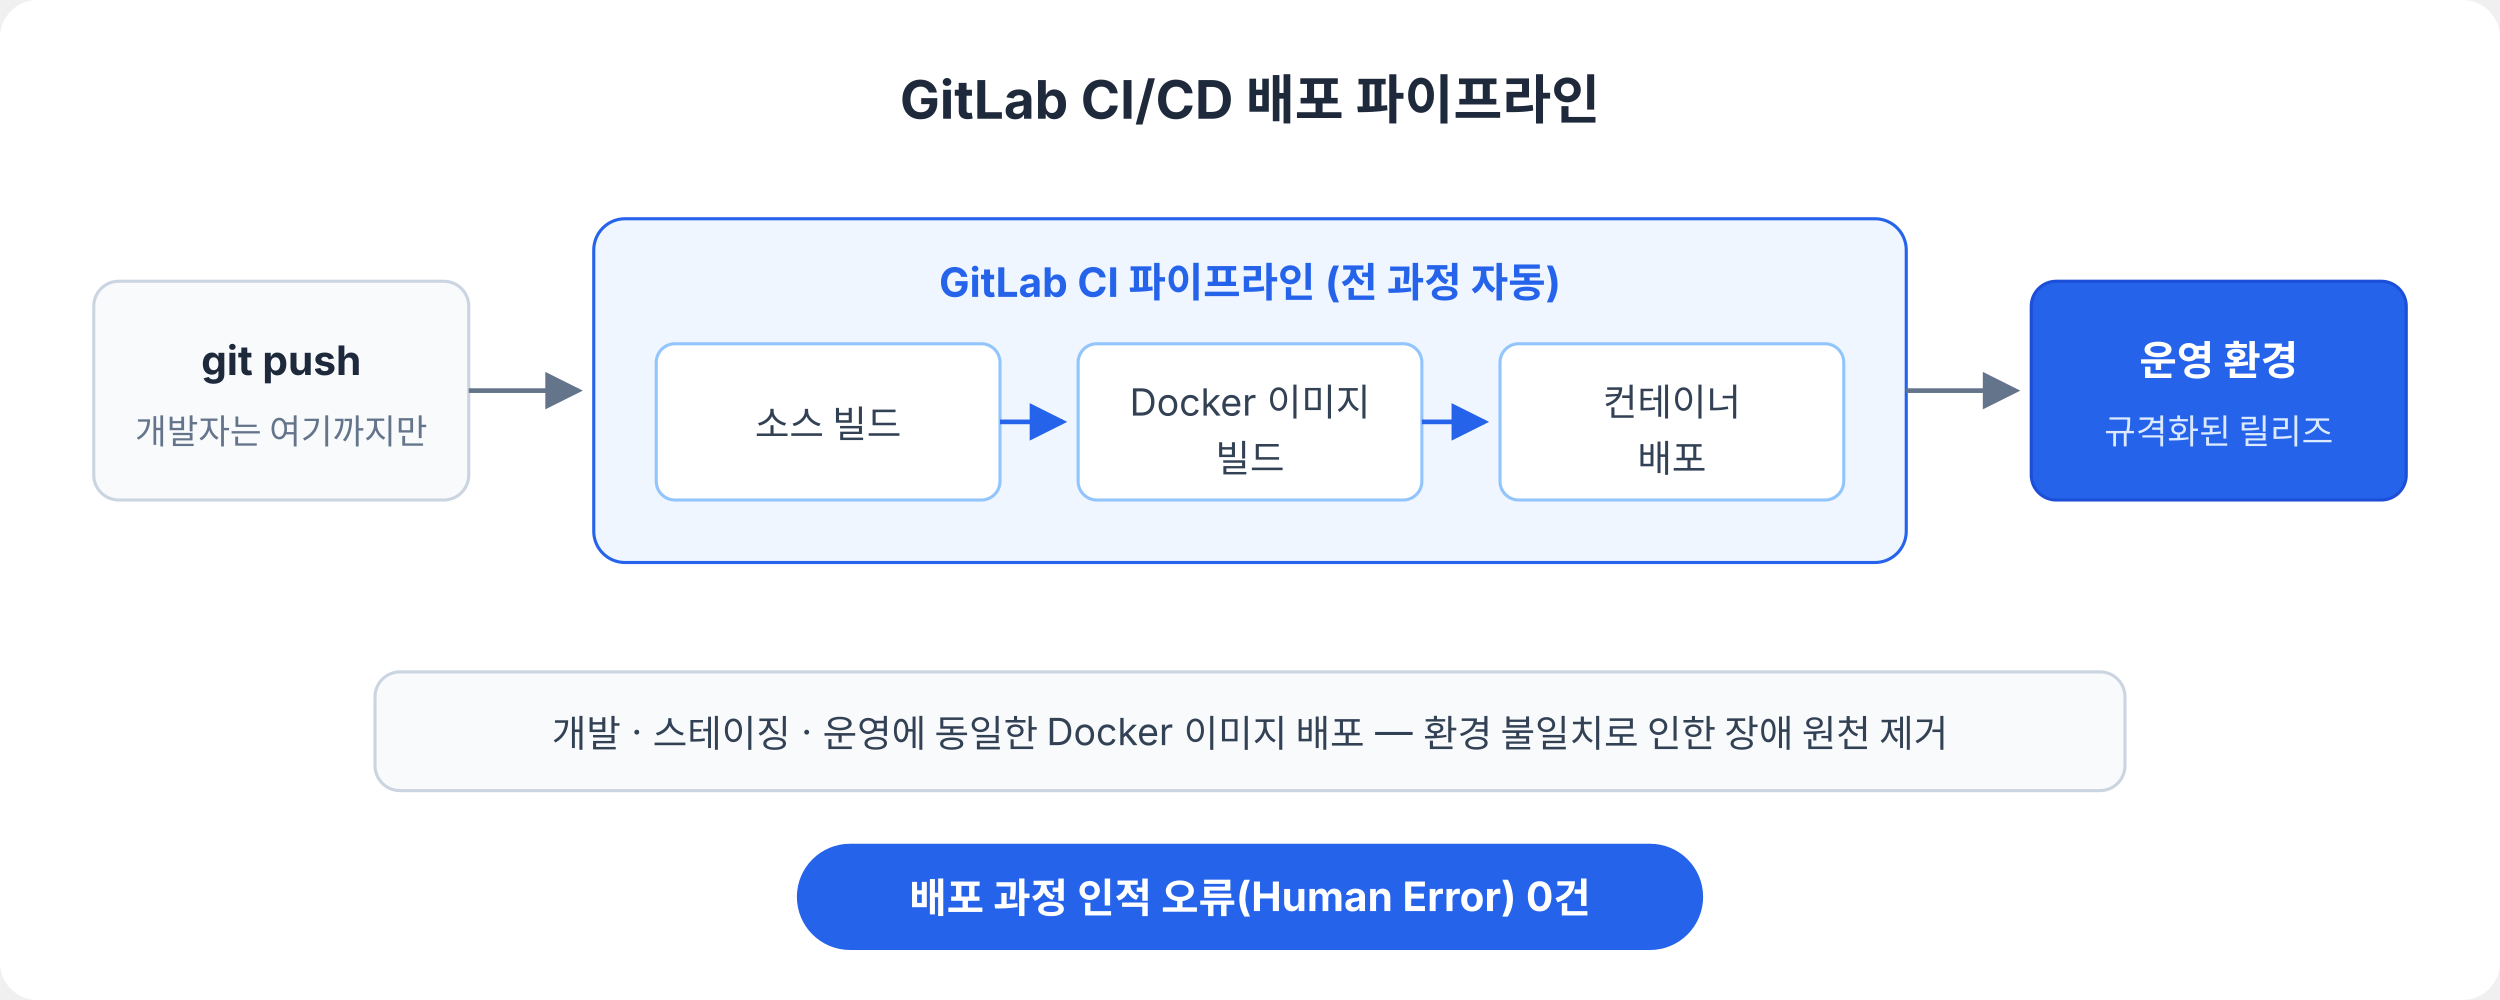
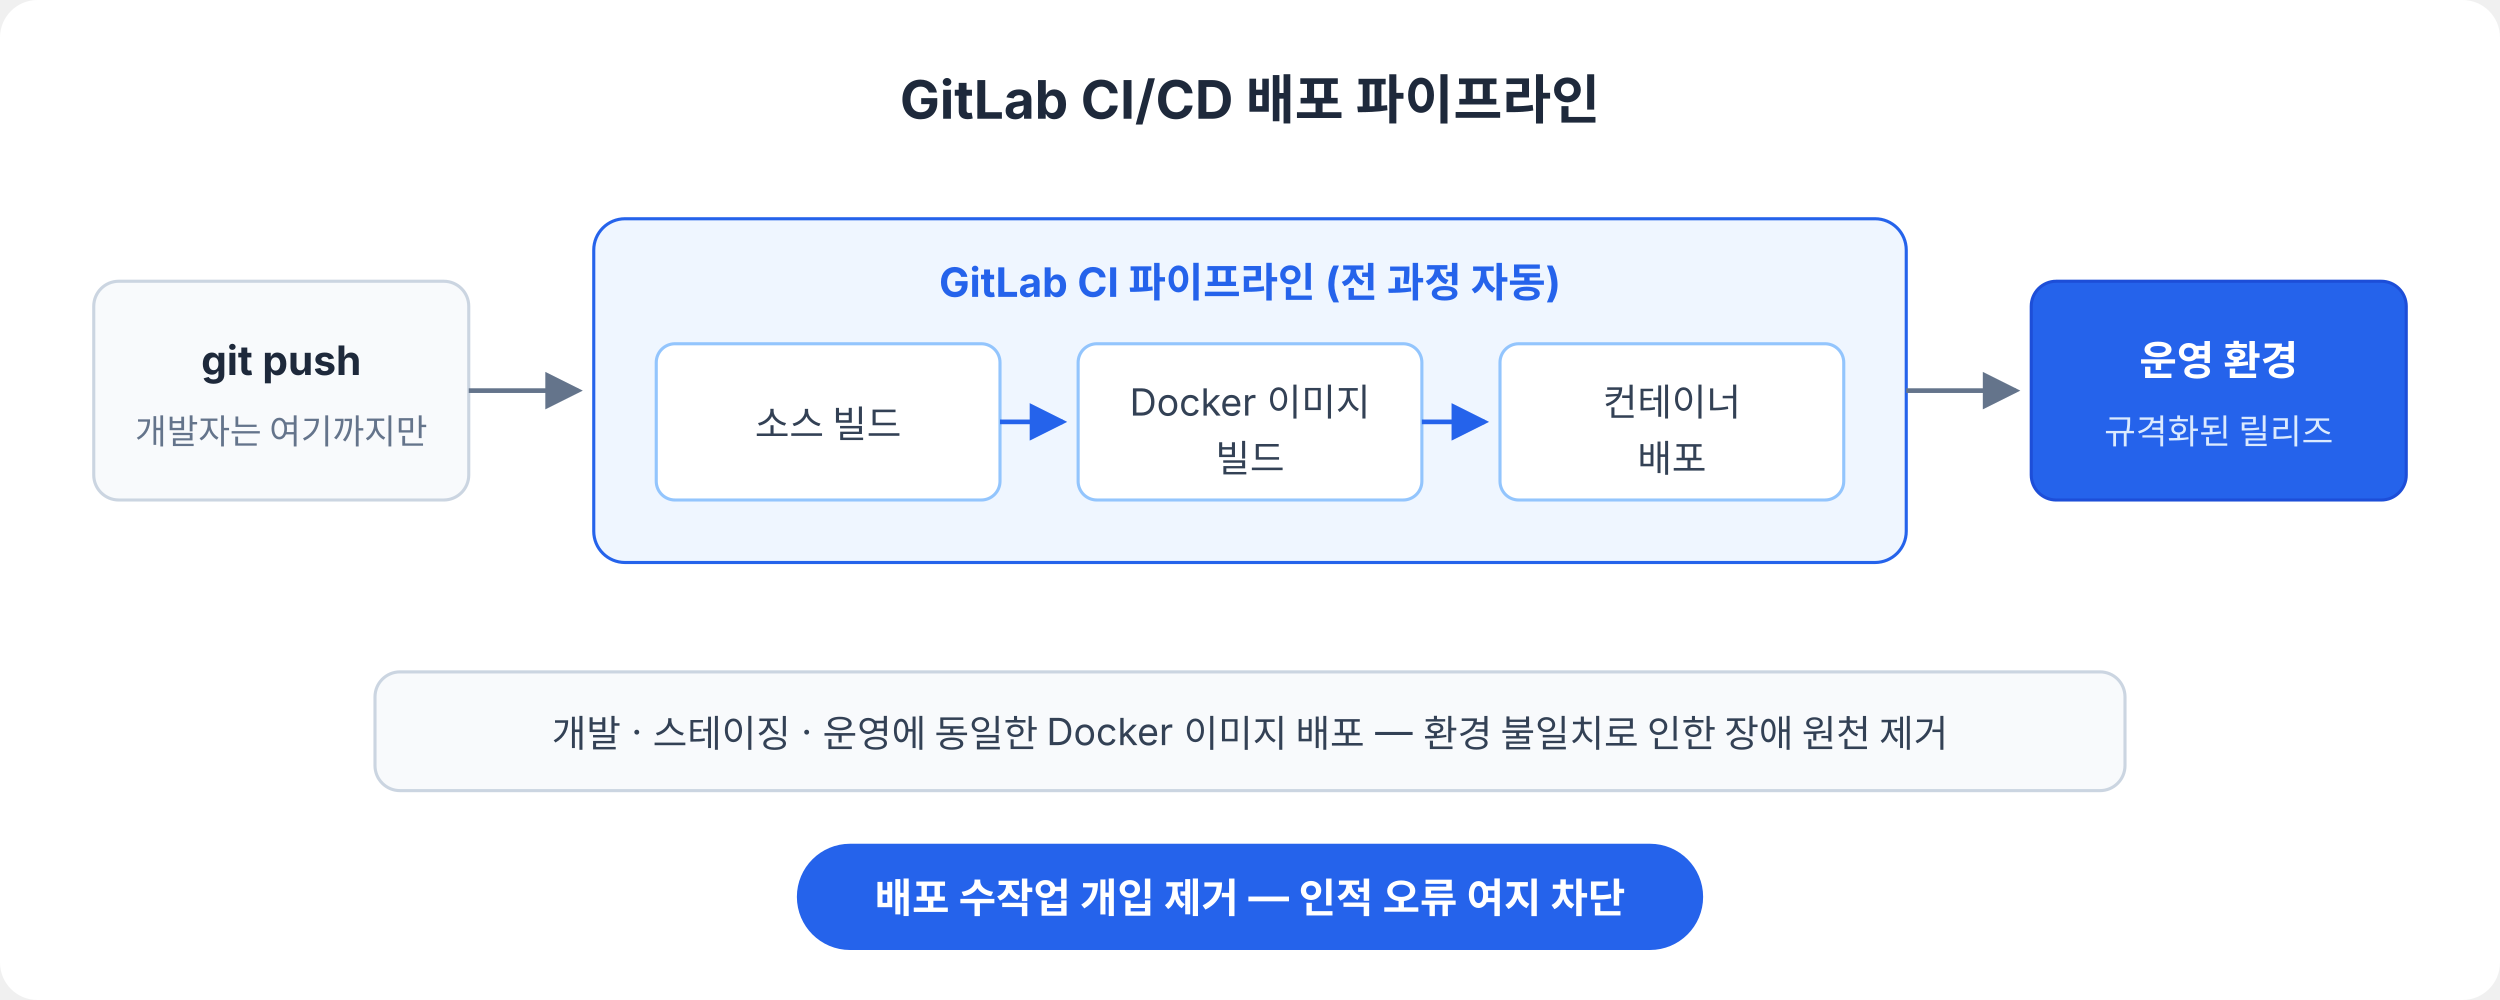
<svg xmlns="http://www.w3.org/2000/svg" viewBox="0 0 800 320" font-family="-apple-system, 'Segoe UI', 'Malgun Gothic', sans-serif">
  <defs>
    <marker id="arrow" markerWidth="8" markerHeight="8" refX="7" refY="4" orient="auto">
      <path d="M0,0 L8,4 L0,8 z" fill="#64748b" />
    </marker>
    <marker id="arrowBlue" markerWidth="8" markerHeight="8" refX="7" refY="4" orient="auto">
      <path d="M0,0 L8,4 L0,8 z" fill="#2563eb" />
    </marker>
  </defs>
  <rect width="800" height="320" fill="#ffffff" rx="12" />
  <text x="400" y="38" text-anchor="middle" font-size="17" font-weight="bold" fill="#1e293b">GitLab CI/CD 배포 파이프라인</text>
  <rect x="30" y="90" width="120" height="70" rx="8" fill="#f8fafc" stroke="#cbd5e1" />
  <text x="90" y="120" text-anchor="middle" font-size="13" font-weight="bold" fill="#1e293b">git push</text>
  <text x="90" y="142" text-anchor="middle" font-size="11" fill="#64748b">개발자는 여기까지만</text>
  <rect x="190" y="70" width="420" height="110" rx="10" fill="#eff6ff" stroke="#2563eb" />
  <text x="400" y="95" text-anchor="middle" font-size="13" font-weight="bold" fill="#2563eb">GitLab CI 파이프라인 (전 과정 자동)</text>
  <rect x="210" y="110" width="110" height="50" rx="6" fill="#ffffff" stroke="#93c5fd" />
  <text x="265" y="140" text-anchor="middle" font-size="12" fill="#334155">소스 빌드</text>
  <rect x="345" y="110" width="110" height="50" rx="6" fill="#ffffff" stroke="#93c5fd" />
  <text x="400" y="133" text-anchor="middle" font-size="12" fill="#334155">Docker 이미지</text>
  <text x="400" y="151" text-anchor="middle" font-size="12" fill="#334155">빌드</text>
  <rect x="480" y="110" width="110" height="50" rx="6" fill="#ffffff" stroke="#93c5fd" />
  <text x="535" y="133" text-anchor="middle" font-size="12" fill="#334155">컨테이너</text>
  <text x="535" y="151" text-anchor="middle" font-size="12" fill="#334155">배포</text>
  <line x1="320" y1="135" x2="340" y2="135" stroke="#2563eb" stroke-width="1.5" marker-end="url(#arrowBlue)" />
  <line x1="455" y1="135" x2="475" y2="135" stroke="#2563eb" stroke-width="1.5" marker-end="url(#arrowBlue)" />
  <rect x="650" y="90" width="120" height="70" rx="8" fill="#2563eb" stroke="#1d4ed8" />
  <text x="710" y="120" text-anchor="middle" font-size="13" font-weight="bold" fill="#ffffff">운영 환경</text>
  <text x="710" y="142" text-anchor="middle" font-size="11" fill="#dbeafe">규격화된 릴리즈</text>
  <line x1="150" y1="125" x2="185" y2="125" stroke="#64748b" stroke-width="1.5" marker-end="url(#arrow)" />
  <line x1="610" y1="125" x2="645" y2="125" stroke="#64748b" stroke-width="1.5" marker-end="url(#arrow)" />
  <rect x="120" y="215" width="560" height="38" rx="8" fill="#f8fafc" stroke="#cbd5e1" />
  <text x="400" y="239" text-anchor="middle" font-size="12" fill="#334155">개발 · 스테이징 · 운영에 동일한 Docker 이미지 배포 — 환경 불일치로 인한 장애 원천 제거</text>
  <rect x="255" y="270" width="290" height="34" rx="17" fill="#2563eb" />
-   <text x="400" y="292" text-anchor="middle" font-size="13" font-weight="bold" fill="#ffffff">배포 과정 인적 오류(Human Error) 0건</text>
+   <text x="400" y="292" text-anchor="middle" font-size="13" font-weight="bold" fill="#ffffff">배포 수작업 개입 제거 — 인적 오류 여지 차단</text>
</svg>
